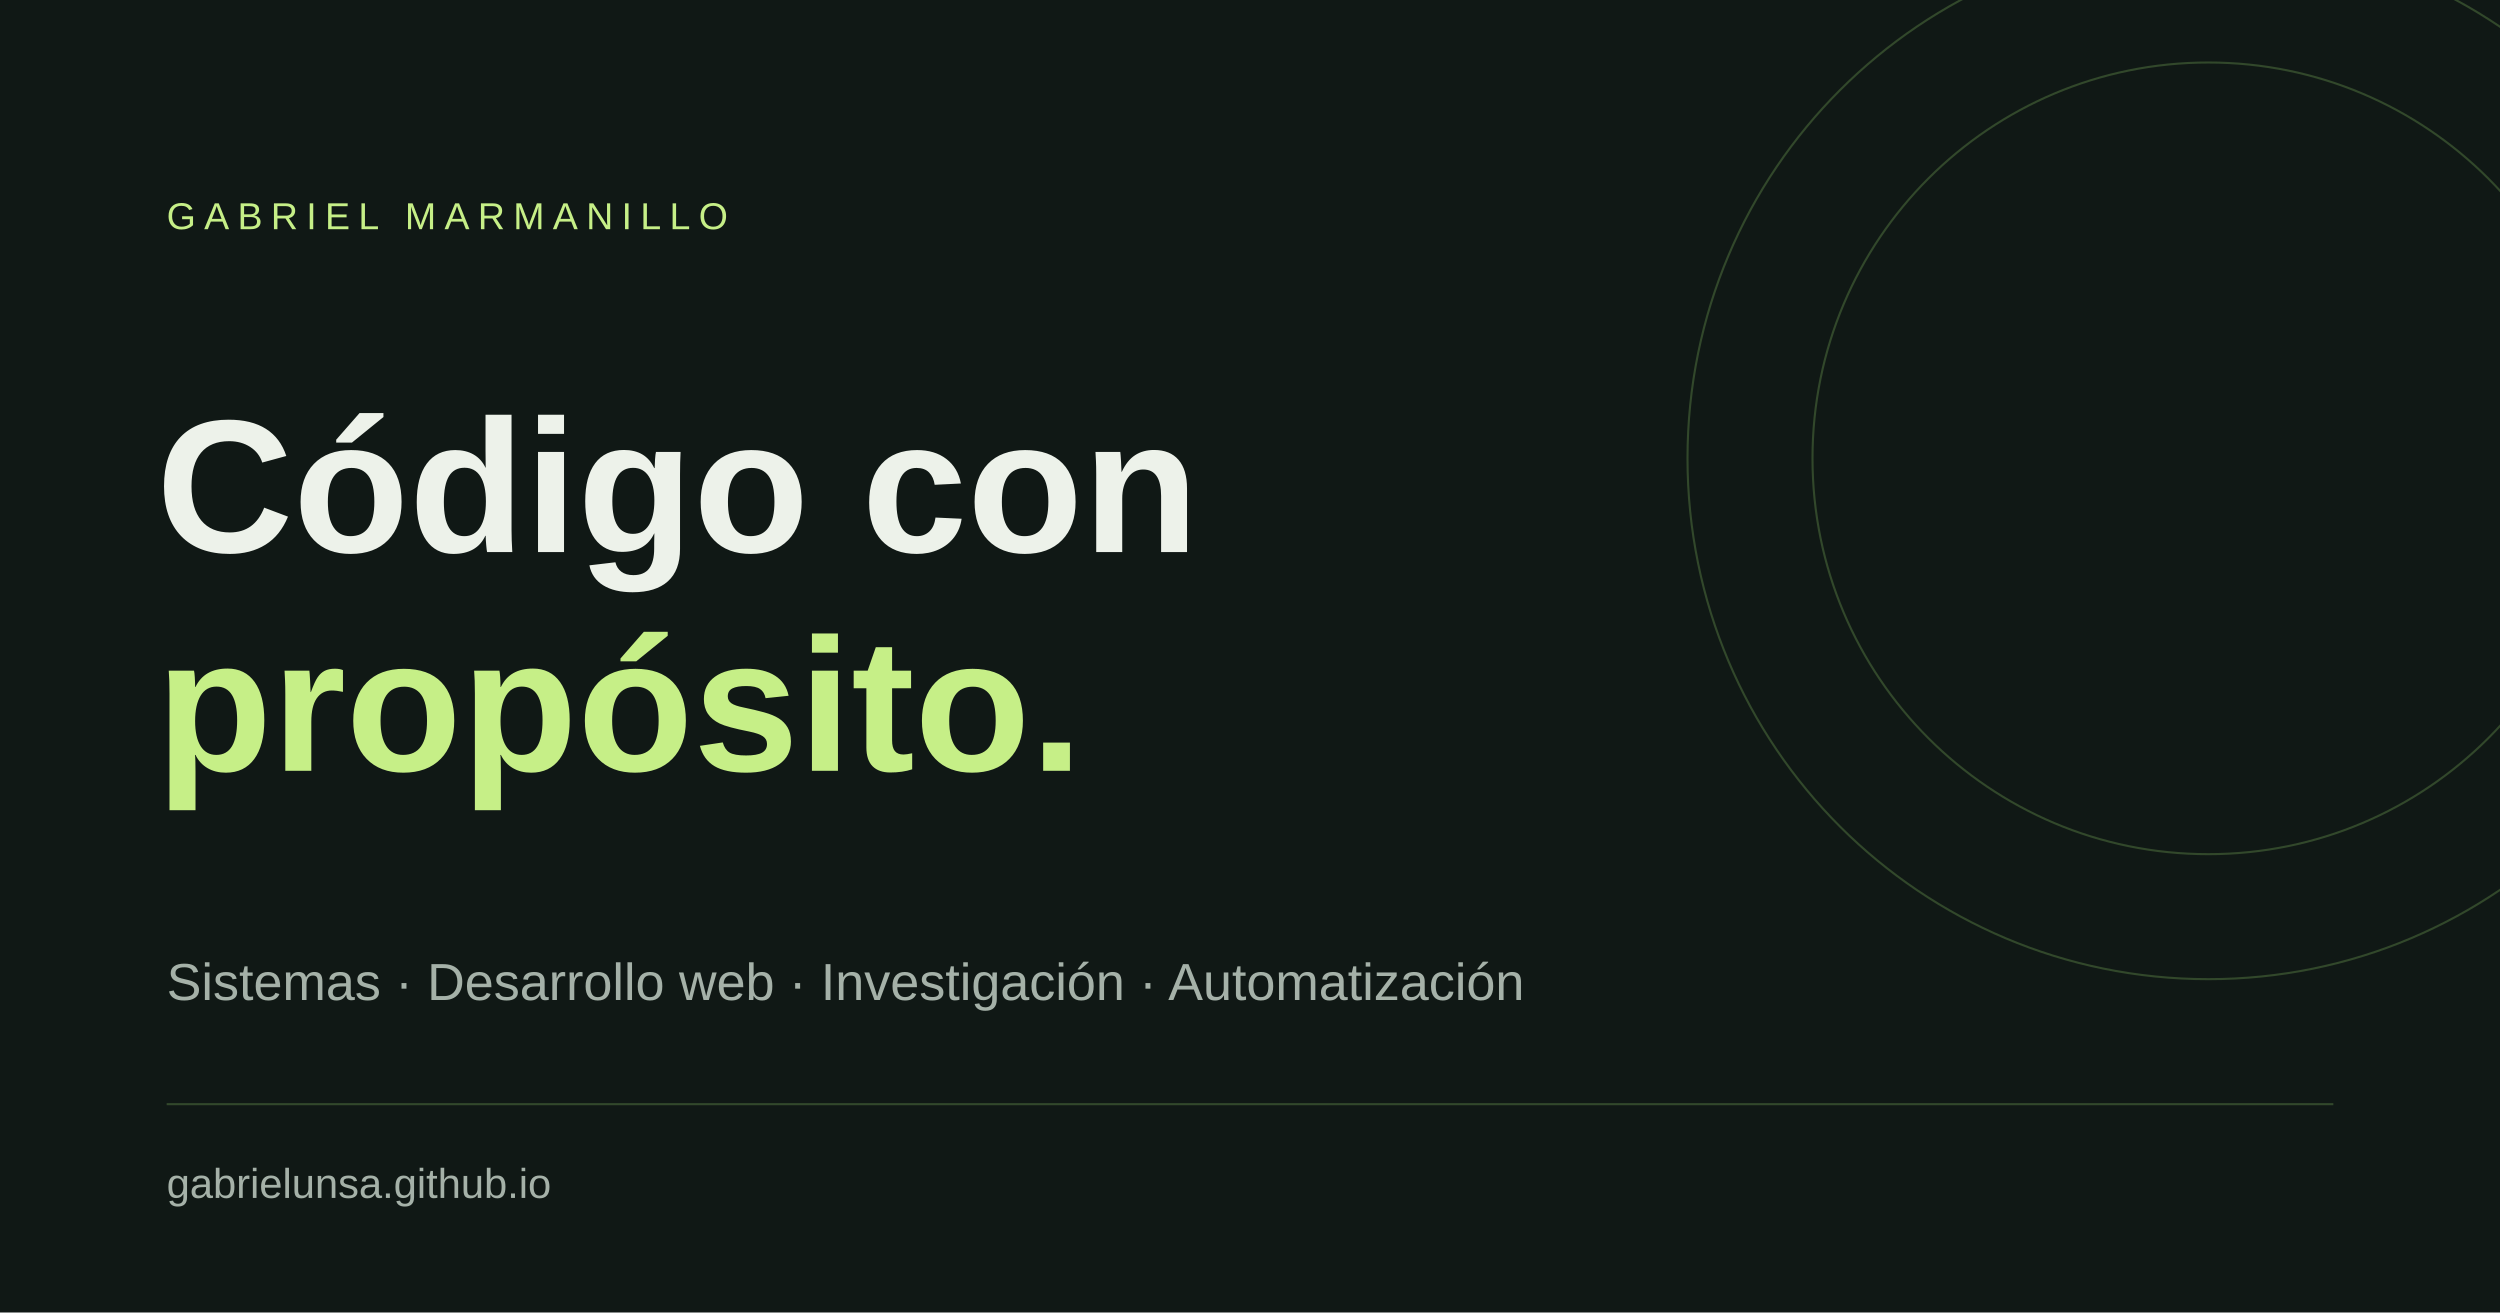
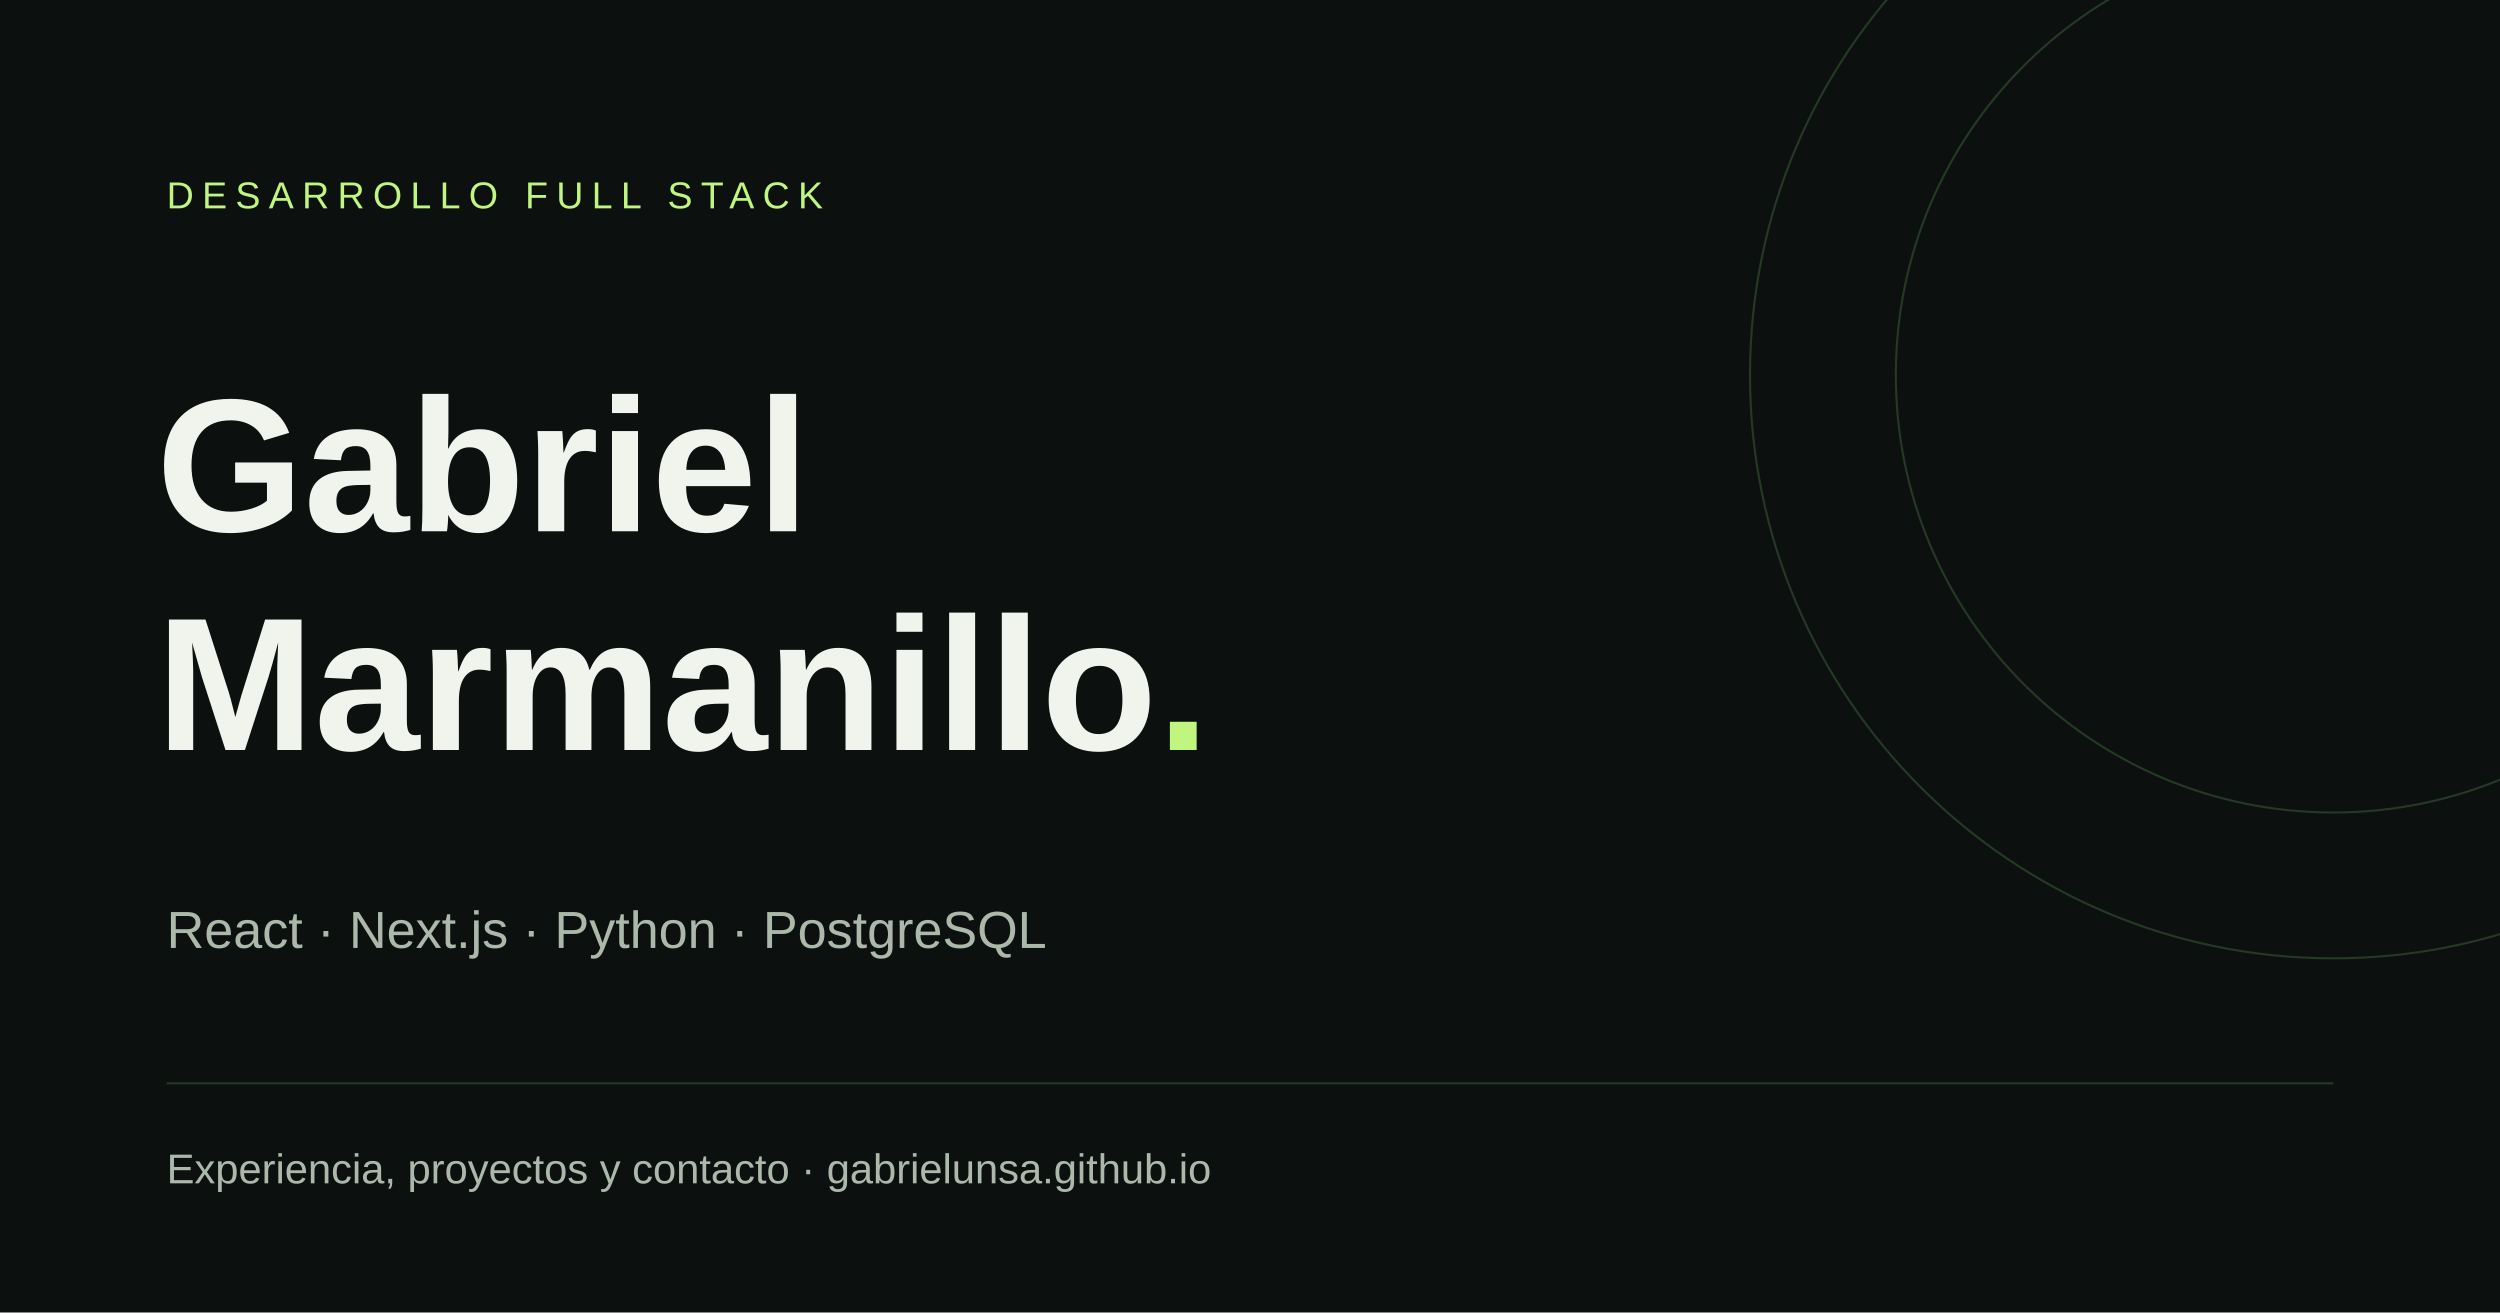
<svg xmlns="http://www.w3.org/2000/svg" width="1200" height="630" viewBox="0 0 1200 630">
-   <rect width="1200" height="630" fill="#101815" />
-   <circle cx="1060" cy="220" r="250" fill="none" stroke="#32482b" />
-   <circle cx="1060" cy="220" r="190" fill="none" stroke="#32482b" />
-   <text x="80" y="110" font-family="Arial,sans-serif" font-size="18" fill="#c6ef87" letter-spacing="4">GABRIEL MARMANILLO</text>
-   <text x="75" y="265" font-family="Arial,sans-serif" font-size="91" font-weight="700" fill="#edf2ea">Código con</text>
-   <text x="75" y="370" font-family="Arial,sans-serif" font-size="91" font-weight="700" fill="#c6ef87">propósito.</text>
-   <text x="80" y="480" font-family="Arial,sans-serif" font-size="25" fill="#a5b1a8">Sistemas · Desarrollo web · Investigación · Automatización</text>
-   <path d="M80 530 H1120" stroke="#32482b" />
-   <text x="80" y="575" font-family="Arial,sans-serif" font-size="20" fill="#a5b1a8">gabrielunsa.github.io</text>
+   <rect width="1200" height="630" fill="#0c1110" />
+   <circle cx="1120" cy="180" r="280" fill="none" stroke="#253925" />
+   <circle cx="1120" cy="180" r="210" fill="none" stroke="#253925" />
+   <text x="80" y="100" font-family="Arial,sans-serif" font-size="18" fill="#c0f580" letter-spacing="4">DESARROLLO FULL STACK</text>
+   <text x="75" y="255" font-family="Arial,sans-serif" font-size="91" font-weight="700" fill="#f0f4ed">Gabriel</text>
+   <text x="75" y="360" font-family="Arial,sans-serif" font-size="91" font-weight="700" fill="#f0f4ed">Marmanillo<tspan fill="#c0f580">.</tspan>
+   </text>
+   <text x="80" y="455" font-family="Arial,sans-serif" font-size="25" fill="#acb8aa">React · Next.js · Python · PostgreSQL</text>
+   <path d="M80 520 H1120" stroke="#253925" />
+   <text x="80" y="568" font-family="Arial,sans-serif" font-size="20" fill="#acb8aa">Experiencia, proyectos y contacto · gabrielunsa.github.io</text>
</svg>
